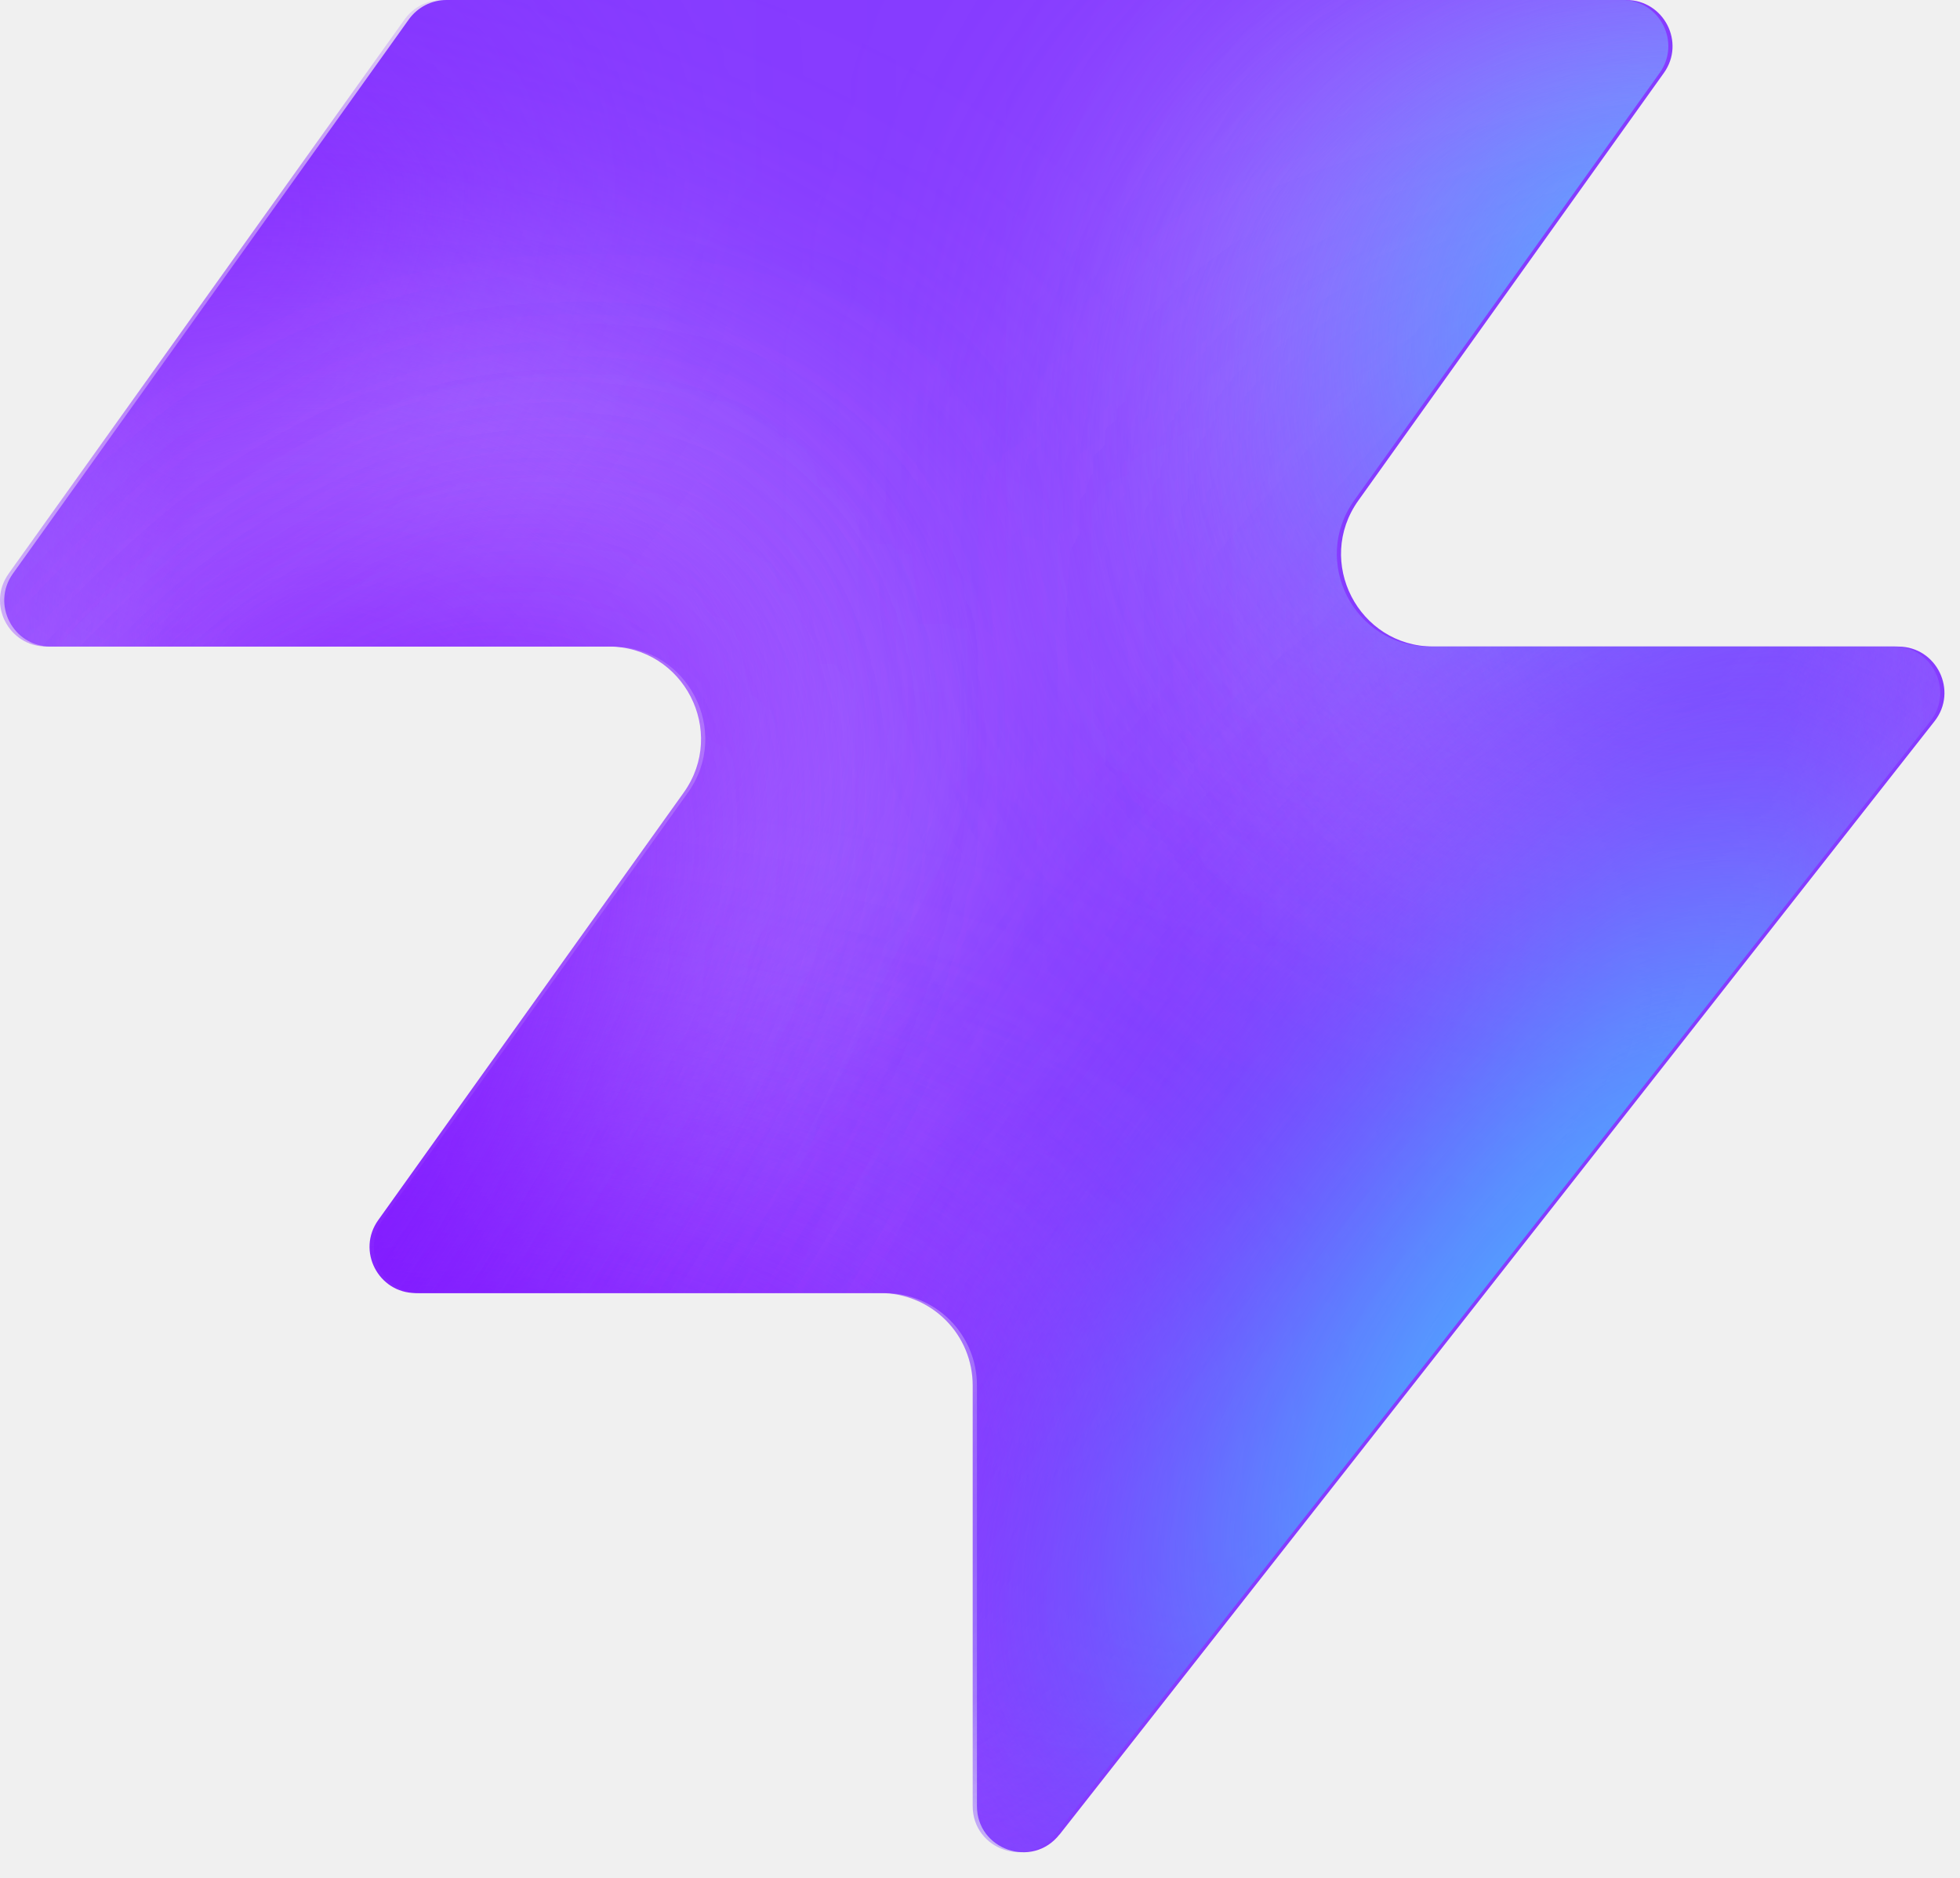
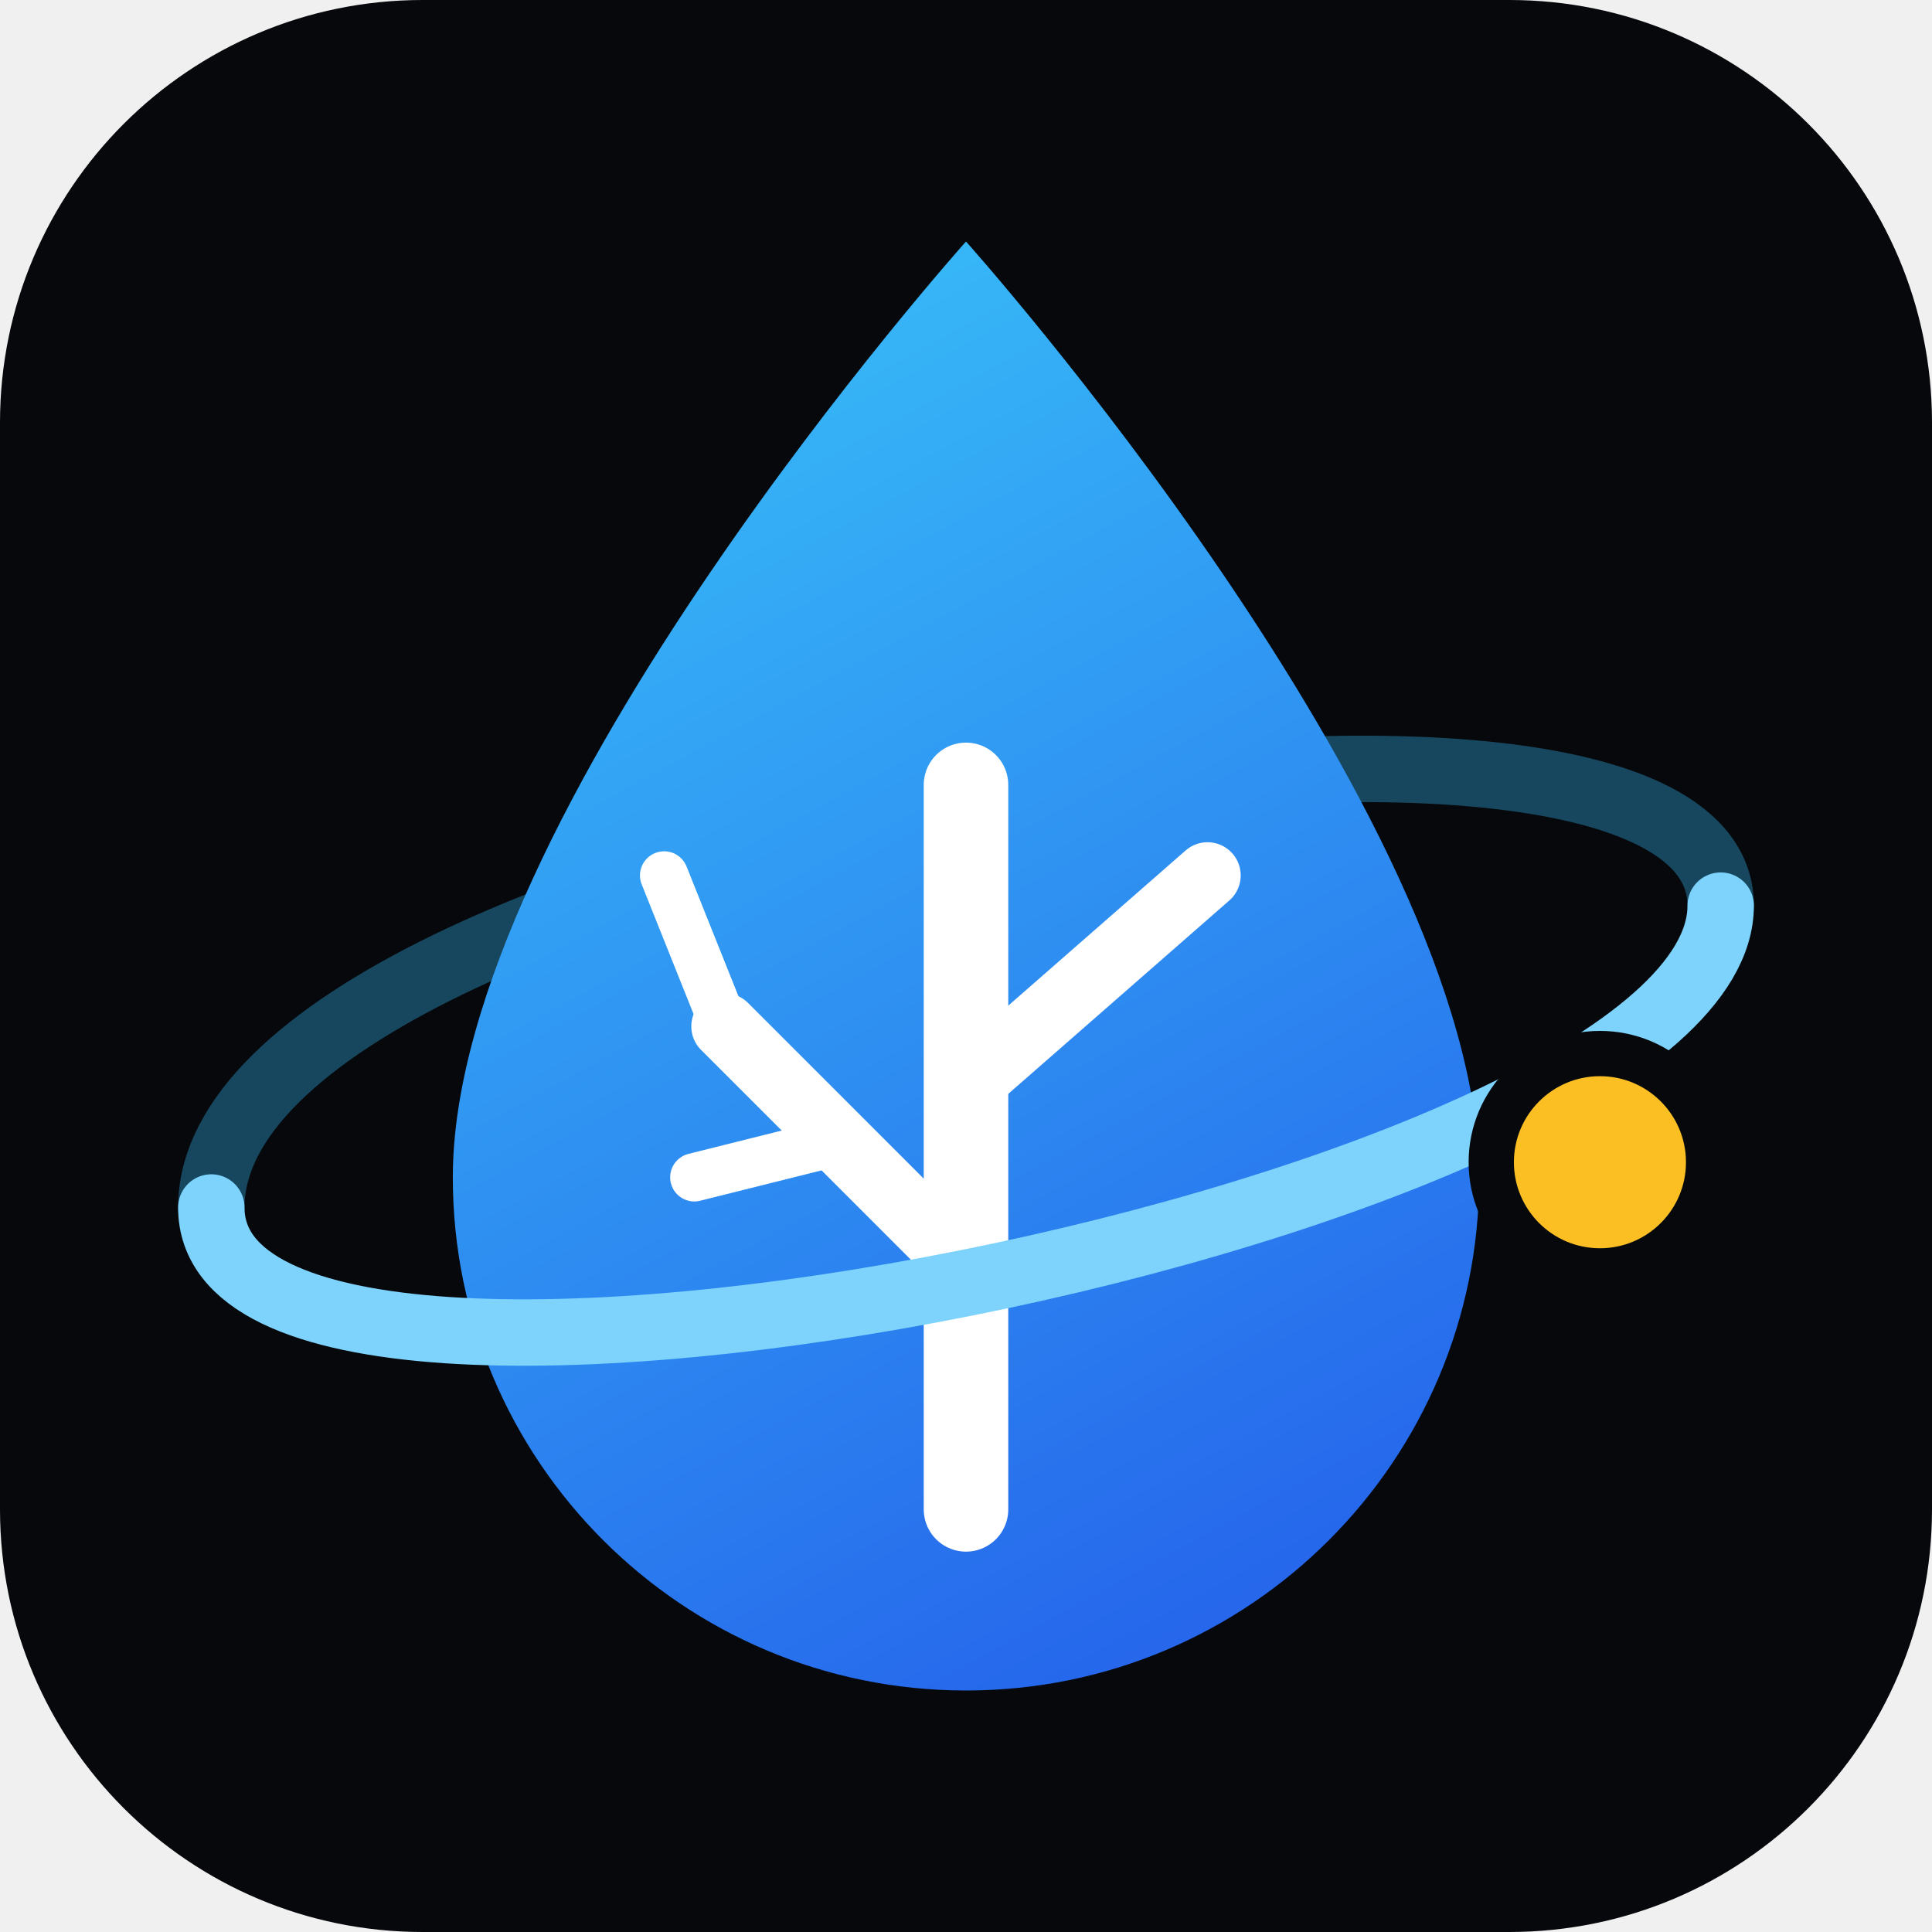
- <svg xmlns="http://www.w3.org/2000/svg" width="48" height="46" fill="none" viewBox="0 0 48 46">
-   <path fill="#863bff" d="M25.946 44.938c-.664.845-2.021.375-2.021-.698V33.937a2.26 2.26 0 0 0-2.262-2.262H10.287c-.92 0-1.456-1.04-.92-1.788l7.48-10.471c1.07-1.497 0-3.578-1.842-3.578H1.237c-.92 0-1.456-1.04-.92-1.788L10.013.474c.214-.297.556-.474.92-.474h28.894c.92 0 1.456 1.04.92 1.788l-7.48 10.471c-1.07 1.498 0 3.579 1.842 3.579h11.377c.943 0 1.473 1.088.89 1.83L25.947 44.94z" style="fill:#863bff;fill:color(display-p3 .525 .23 1);fill-opacity:1" />
-   <mask id="a" width="48" height="46" x="0" y="0" maskUnits="userSpaceOnUse" style="mask-type:alpha">
-     <path fill="#000" d="M25.842 44.938c-.664.844-2.021.375-2.021-.698V33.937a2.26 2.26 0 0 0-2.262-2.262H10.183c-.92 0-1.456-1.04-.92-1.788l7.48-10.471c1.07-1.498 0-3.579-1.842-3.579H1.133c-.92 0-1.456-1.04-.92-1.787L9.91.473c.214-.297.556-.474.92-.474h28.894c.92 0 1.456 1.04.92 1.788l-7.48 10.471c-1.07 1.498 0 3.578 1.842 3.578h11.377c.943 0 1.473 1.088.89 1.832L25.843 44.94z" style="fill:#000;fill-opacity:1" />
-   </mask>
-   <g mask="url(#a)">
-     <g filter="url(#b)">
-       <ellipse cx="5.508" cy="14.704" fill="#ede6ff" rx="5.508" ry="14.704" style="fill:#ede6ff;fill:color(display-p3 .927 .903 1);fill-opacity:1" transform="matrix(.00324 1 1 -.00324 -4.47 31.516)" />
-     </g>
-     <g filter="url(#c)">
-       <ellipse cx="10.399" cy="29.851" fill="#ede6ff" rx="10.399" ry="29.851" style="fill:#ede6ff;fill:color(display-p3 .927 .903 1);fill-opacity:1" transform="matrix(.00324 1 1 -.00324 -39.328 7.883)" />
-     </g>
-     <g filter="url(#d)">
-       <ellipse cx="5.508" cy="30.487" fill="#7e14ff" rx="5.508" ry="30.487" style="fill:#7e14ff;fill:color(display-p3 .492 .077 1);fill-opacity:1" transform="rotate(89.814 -25.913 -14.639)scale(1 -1)" />
-     </g>
-     <g filter="url(#e)">
-       <ellipse cx="5.508" cy="30.599" fill="#7e14ff" rx="5.508" ry="30.599" style="fill:#7e14ff;fill:color(display-p3 .492 .077 1);fill-opacity:1" transform="rotate(89.814 -32.644 -3.334)scale(1 -1)" />
-     </g>
-     <g filter="url(#f)">
-       <ellipse cx="5.508" cy="30.599" fill="#7e14ff" rx="5.508" ry="30.599" style="fill:#7e14ff;fill:color(display-p3 .492 .077 1);fill-opacity:1" transform="matrix(.00324 1 1 -.00324 -34.34 30.47)" />
-     </g>
-     <g filter="url(#g)">
-       <ellipse cx="14.072" cy="22.078" fill="#ede6ff" rx="14.072" ry="22.078" style="fill:#ede6ff;fill:color(display-p3 .927 .903 1);fill-opacity:1" transform="rotate(93.35 24.506 48.493)scale(-1 1)" />
-     </g>
-     <g filter="url(#h)">
-       <ellipse cx="3.47" cy="21.501" fill="#7e14ff" rx="3.47" ry="21.501" style="fill:#7e14ff;fill:color(display-p3 .492 .077 1);fill-opacity:1" transform="rotate(89.009 28.708 47.59)scale(-1 1)" />
-     </g>
-     <g filter="url(#i)">
-       <ellipse cx="3.47" cy="21.501" fill="#7e14ff" rx="3.47" ry="21.501" style="fill:#7e14ff;fill:color(display-p3 .492 .077 1);fill-opacity:1" transform="rotate(89.009 28.708 47.59)scale(-1 1)" />
-     </g>
-     <g filter="url(#j)">
-       <ellipse cx=".387" cy="8.972" fill="#7e14ff" rx="4.407" ry="29.108" style="fill:#7e14ff;fill:color(display-p3 .492 .077 1);fill-opacity:1" transform="rotate(39.51 .387 8.972)" />
-     </g>
-     <g filter="url(#k)">
-       <ellipse cx="47.523" cy="-6.092" fill="#7e14ff" rx="4.407" ry="29.108" style="fill:#7e14ff;fill:color(display-p3 .492 .077 1);fill-opacity:1" transform="rotate(37.892 47.523 -6.092)" />
-     </g>
-     <g filter="url(#l)">
-       <ellipse cx="41.412" cy="6.333" fill="#47bfff" rx="5.971" ry="9.665" style="fill:#47bfff;fill:color(display-p3 .28 .748 1);fill-opacity:1" transform="rotate(37.892 41.412 6.333)" />
-     </g>
-     <g filter="url(#m)">
-       <ellipse cx="-1.879" cy="38.332" fill="#7e14ff" rx="4.407" ry="29.108" style="fill:#7e14ff;fill:color(display-p3 .492 .077 1);fill-opacity:1" transform="rotate(37.892 -1.88 38.332)" />
-     </g>
-     <g filter="url(#n)">
-       <ellipse cx="-1.879" cy="38.332" fill="#7e14ff" rx="4.407" ry="29.108" style="fill:#7e14ff;fill:color(display-p3 .492 .077 1);fill-opacity:1" transform="rotate(37.892 -1.88 38.332)" />
-     </g>
-     <g filter="url(#o)">
-       <ellipse cx="35.651" cy="29.907" fill="#7e14ff" rx="4.407" ry="29.108" style="fill:#7e14ff;fill:color(display-p3 .492 .077 1);fill-opacity:1" transform="rotate(37.892 35.651 29.907)" />
-     </g>
-     <g filter="url(#p)">
-       <ellipse cx="38.418" cy="32.4" fill="#47bfff" rx="5.971" ry="15.297" style="fill:#47bfff;fill:color(display-p3 .28 .748 1);fill-opacity:1" transform="rotate(37.892 38.418 32.4)" />
-     </g>
+ <svg xmlns="http://www.w3.org/2000/svg" viewBox="0 0 64 64" role="img" aria-label="DHARAWATCH">
+   <defs>
+     <linearGradient id="drop" x1="20" y1="10" x2="44" y2="54" gradientUnits="userSpaceOnUse">
+       <stop offset="0" stop-color="#38bdf8" />
+       <stop offset="1" stop-color="#2563eb" />
+     </linearGradient>
+   </defs>
+   <rect width="64" height="64" rx="14" fill="#06080c" />
+   <path d="M7 40 C 7 28, 57 20, 57 30" fill="none" stroke="#38bdf8" stroke-opacity="0.35" stroke-width="2.2" stroke-linecap="round" />
+   <path d="M32 8 C 32 8 15 27 15 39 a17 17 0 0 0 34 0 C 49 27 32 8 32 8 Z" fill="url(#drop)" />
+   <g fill="none" stroke="#ffffff" stroke-linecap="round" stroke-linejoin="round">
+     <path d="M32 50 V 26" stroke-width="2.8" />
+     <path d="M32 42 L 24 34" stroke-width="2.2" />
+     <path d="M32 36 L 40 29" stroke-width="2.2" />
+     <path d="M24 34 L 22 29" stroke-width="1.6" />
+     <path d="M27 38 L 23 39" stroke-width="1.6" />
  </g>
-   <defs>
-     <filter id="b" width="60.045" height="41.654" x="-19.77" y="16.149" color-interpolation-filters="sRGB" filterUnits="userSpaceOnUse">
-       <feFlood flood-opacity="0" result="BackgroundImageFix" />
-       <feBlend in="SourceGraphic" in2="BackgroundImageFix" result="shape" />
-       <feGaussianBlur result="effect1_foregroundBlur_2002_17158" stdDeviation="7.659" />
-     </filter>
-     <filter id="c" width="90.34" height="51.437" x="-54.613" y="-7.533" color-interpolation-filters="sRGB" filterUnits="userSpaceOnUse">
-       <feFlood flood-opacity="0" result="BackgroundImageFix" />
-       <feBlend in="SourceGraphic" in2="BackgroundImageFix" result="shape" />
-       <feGaussianBlur result="effect1_foregroundBlur_2002_17158" stdDeviation="7.659" />
-     </filter>
-     <filter id="d" width="79.355" height="29.4" x="-49.64" y="2.03" color-interpolation-filters="sRGB" filterUnits="userSpaceOnUse">
-       <feFlood flood-opacity="0" result="BackgroundImageFix" />
-       <feBlend in="SourceGraphic" in2="BackgroundImageFix" result="shape" />
-       <feGaussianBlur result="effect1_foregroundBlur_2002_17158" stdDeviation="4.596" />
-     </filter>
-     <filter id="e" width="79.579" height="29.4" x="-45.045" y="20.029" color-interpolation-filters="sRGB" filterUnits="userSpaceOnUse">
-       <feFlood flood-opacity="0" result="BackgroundImageFix" />
-       <feBlend in="SourceGraphic" in2="BackgroundImageFix" result="shape" />
-       <feGaussianBlur result="effect1_foregroundBlur_2002_17158" stdDeviation="4.596" />
-     </filter>
-     <filter id="f" width="79.579" height="29.4" x="-43.513" y="21.178" color-interpolation-filters="sRGB" filterUnits="userSpaceOnUse">
-       <feFlood flood-opacity="0" result="BackgroundImageFix" />
-       <feBlend in="SourceGraphic" in2="BackgroundImageFix" result="shape" />
-       <feGaussianBlur result="effect1_foregroundBlur_2002_17158" stdDeviation="4.596" />
-     </filter>
-     <filter id="g" width="74.749" height="58.852" x="15.756" y="-17.901" color-interpolation-filters="sRGB" filterUnits="userSpaceOnUse">
-       <feFlood flood-opacity="0" result="BackgroundImageFix" />
-       <feBlend in="SourceGraphic" in2="BackgroundImageFix" result="shape" />
-       <feGaussianBlur result="effect1_foregroundBlur_2002_17158" stdDeviation="7.659" />
-     </filter>
-     <filter id="h" width="61.377" height="25.362" x="23.548" y="2.284" color-interpolation-filters="sRGB" filterUnits="userSpaceOnUse">
-       <feFlood flood-opacity="0" result="BackgroundImageFix" />
-       <feBlend in="SourceGraphic" in2="BackgroundImageFix" result="shape" />
-       <feGaussianBlur result="effect1_foregroundBlur_2002_17158" stdDeviation="4.596" />
-     </filter>
-     <filter id="i" width="61.377" height="25.362" x="23.548" y="2.284" color-interpolation-filters="sRGB" filterUnits="userSpaceOnUse">
-       <feFlood flood-opacity="0" result="BackgroundImageFix" />
-       <feBlend in="SourceGraphic" in2="BackgroundImageFix" result="shape" />
-       <feGaussianBlur result="effect1_foregroundBlur_2002_17158" stdDeviation="4.596" />
-     </filter>
-     <filter id="j" width="56.045" height="63.649" x="-27.636" y="-22.853" color-interpolation-filters="sRGB" filterUnits="userSpaceOnUse">
-       <feFlood flood-opacity="0" result="BackgroundImageFix" />
-       <feBlend in="SourceGraphic" in2="BackgroundImageFix" result="shape" />
-       <feGaussianBlur result="effect1_foregroundBlur_2002_17158" stdDeviation="4.596" />
-     </filter>
-     <filter id="k" width="54.814" height="64.646" x="20.116" y="-38.415" color-interpolation-filters="sRGB" filterUnits="userSpaceOnUse">
-       <feFlood flood-opacity="0" result="BackgroundImageFix" />
-       <feBlend in="SourceGraphic" in2="BackgroundImageFix" result="shape" />
-       <feGaussianBlur result="effect1_foregroundBlur_2002_17158" stdDeviation="4.596" />
-     </filter>
-     <filter id="l" width="33.541" height="35.313" x="24.641" y="-11.323" color-interpolation-filters="sRGB" filterUnits="userSpaceOnUse">
-       <feFlood flood-opacity="0" result="BackgroundImageFix" />
-       <feBlend in="SourceGraphic" in2="BackgroundImageFix" result="shape" />
-       <feGaussianBlur result="effect1_foregroundBlur_2002_17158" stdDeviation="4.596" />
-     </filter>
-     <filter id="m" width="54.814" height="64.646" x="-29.286" y="6.009" color-interpolation-filters="sRGB" filterUnits="userSpaceOnUse">
-       <feFlood flood-opacity="0" result="BackgroundImageFix" />
-       <feBlend in="SourceGraphic" in2="BackgroundImageFix" result="shape" />
-       <feGaussianBlur result="effect1_foregroundBlur_2002_17158" stdDeviation="4.596" />
-     </filter>
-     <filter id="n" width="54.814" height="64.646" x="-29.286" y="6.009" color-interpolation-filters="sRGB" filterUnits="userSpaceOnUse">
-       <feFlood flood-opacity="0" result="BackgroundImageFix" />
-       <feBlend in="SourceGraphic" in2="BackgroundImageFix" result="shape" />
-       <feGaussianBlur result="effect1_foregroundBlur_2002_17158" stdDeviation="4.596" />
-     </filter>
-     <filter id="o" width="54.814" height="64.646" x="8.244" y="-2.416" color-interpolation-filters="sRGB" filterUnits="userSpaceOnUse">
-       <feFlood flood-opacity="0" result="BackgroundImageFix" />
-       <feBlend in="SourceGraphic" in2="BackgroundImageFix" result="shape" />
-       <feGaussianBlur result="effect1_foregroundBlur_2002_17158" stdDeviation="4.596" />
-     </filter>
-     <filter id="p" width="39.409" height="43.623" x="18.713" y="10.588" color-interpolation-filters="sRGB" filterUnits="userSpaceOnUse">
-       <feFlood flood-opacity="0" result="BackgroundImageFix" />
-       <feBlend in="SourceGraphic" in2="BackgroundImageFix" result="shape" />
-       <feGaussianBlur result="effect1_foregroundBlur_2002_17158" stdDeviation="4.596" />
-     </filter>
-   </defs>
+   <path d="M57 30 C 57 40, 7 50, 7 40" fill="none" stroke="#7dd3fc" stroke-width="2.2" stroke-linecap="round" />
+   <circle cx="53" cy="38.5" r="3.6" fill="#fbbf24" stroke="#06080c" stroke-width="1.5" />
</svg>
